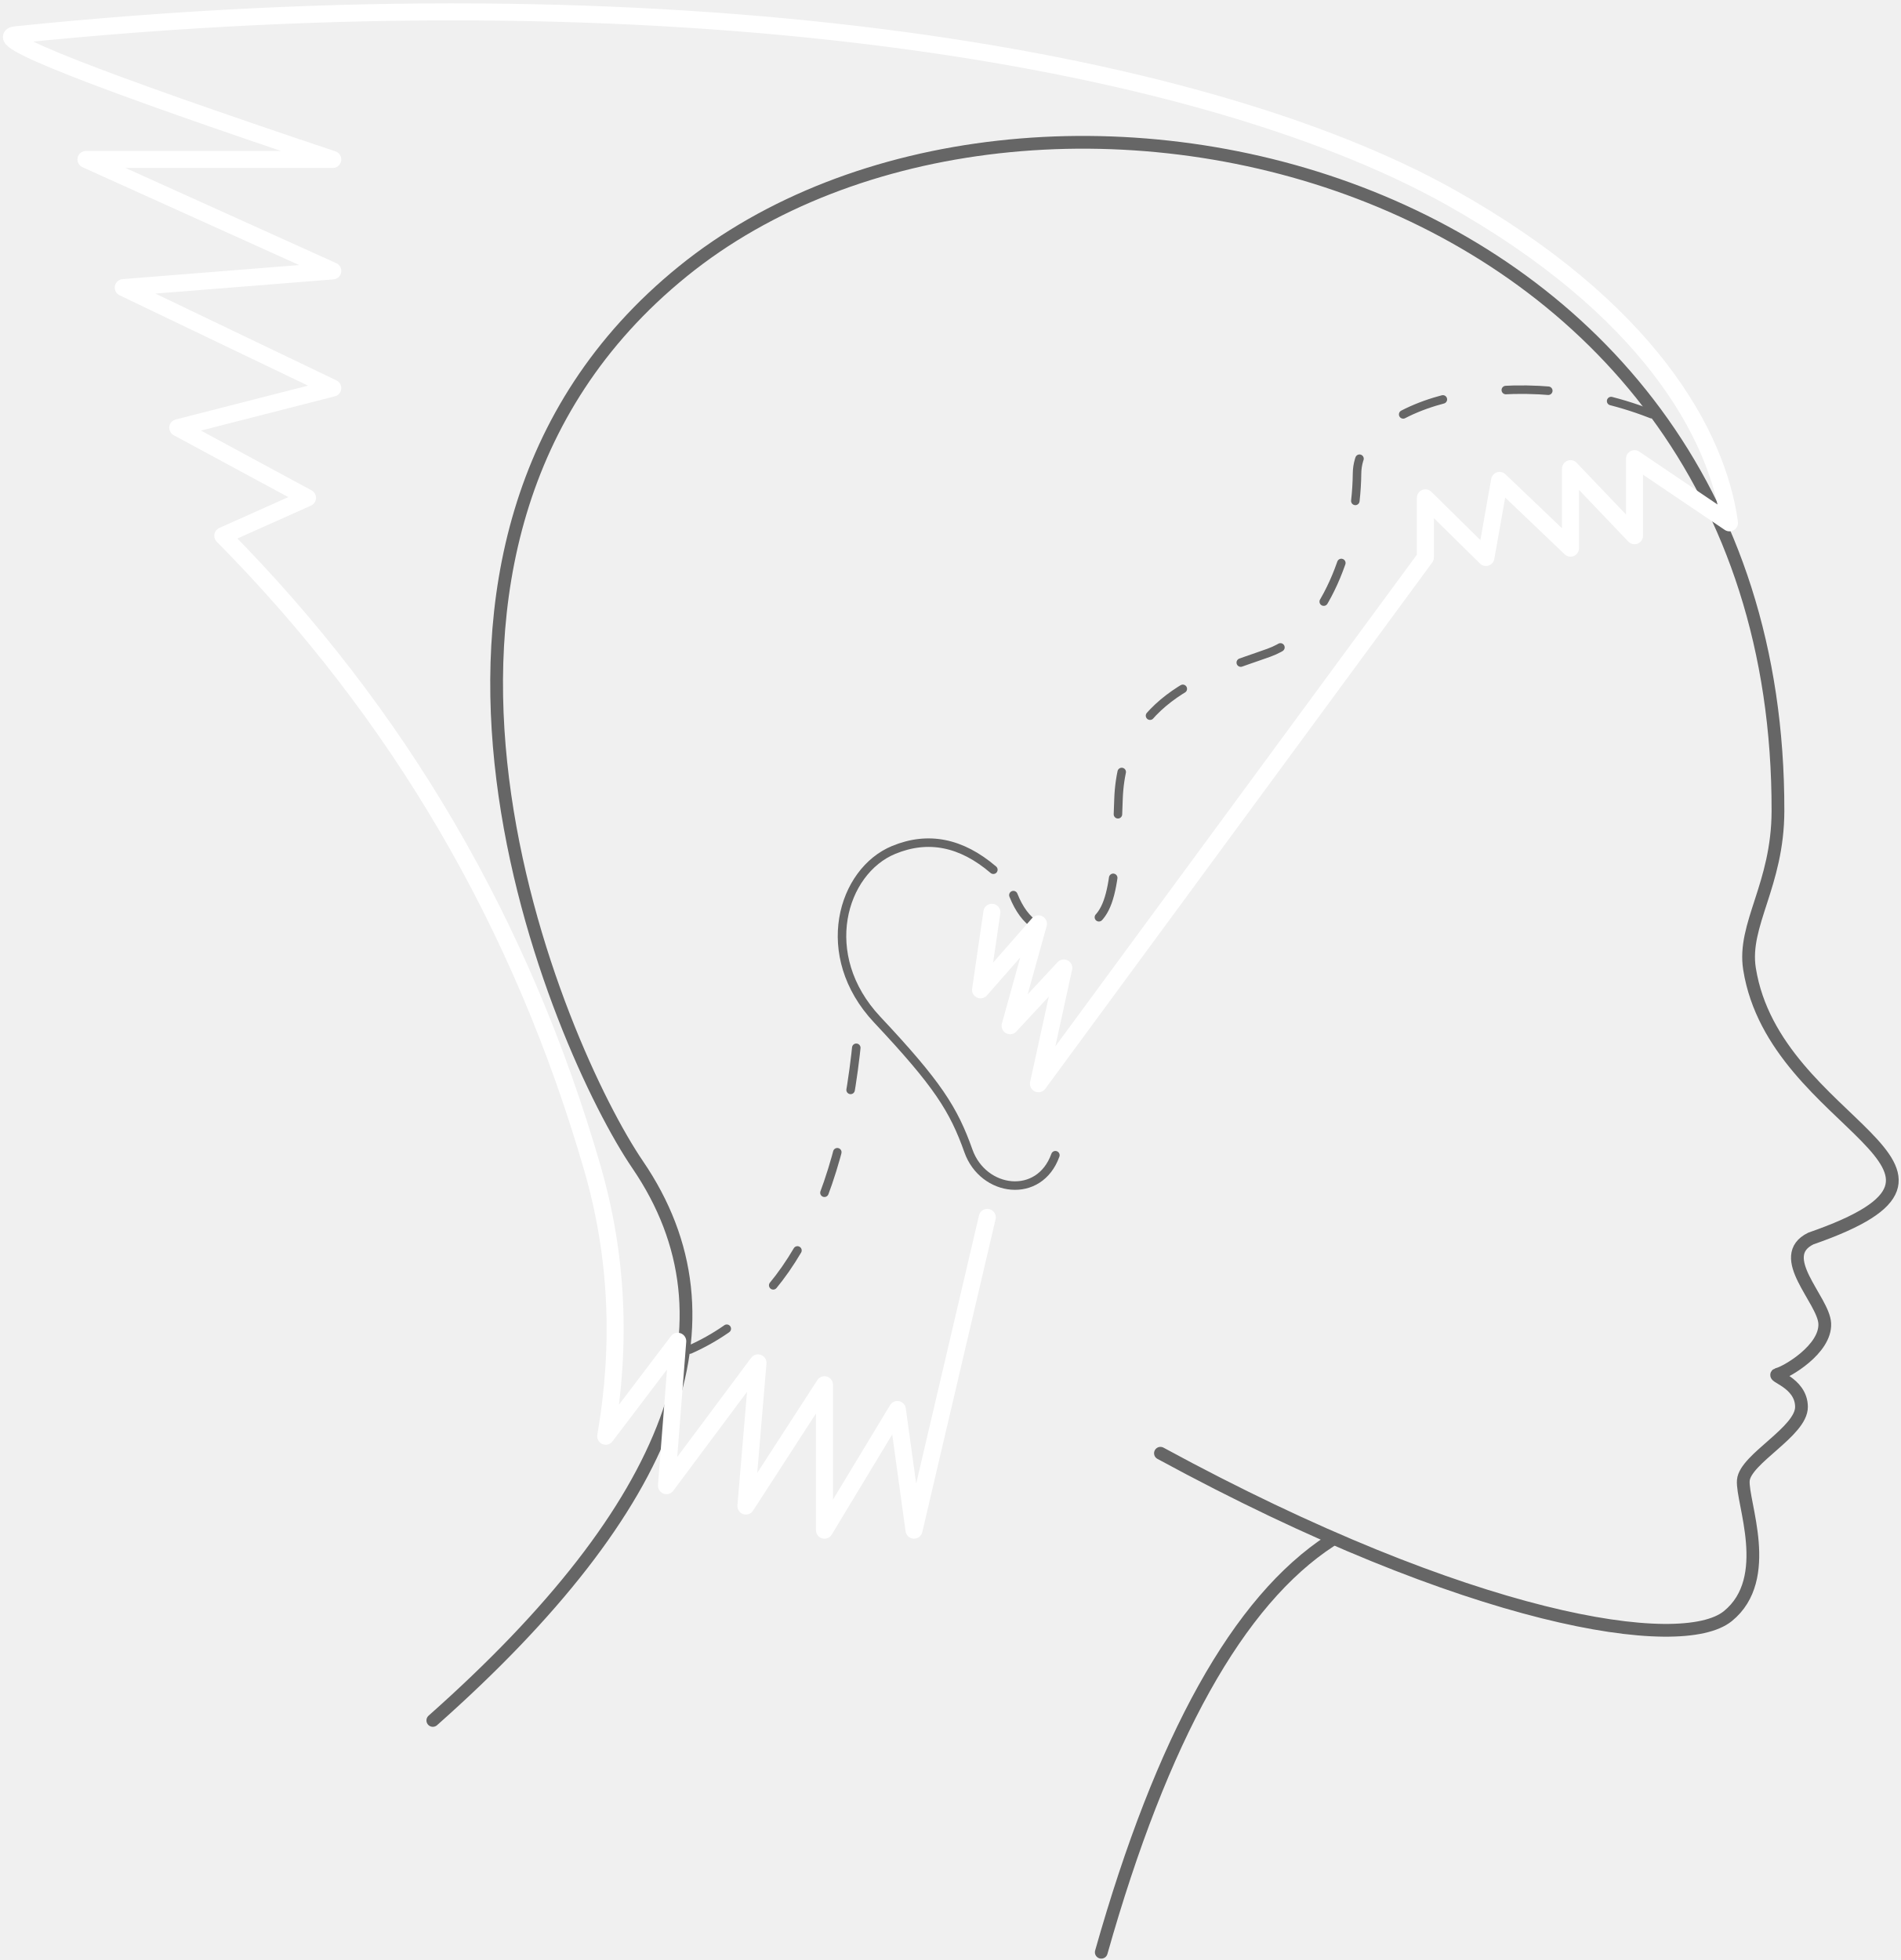
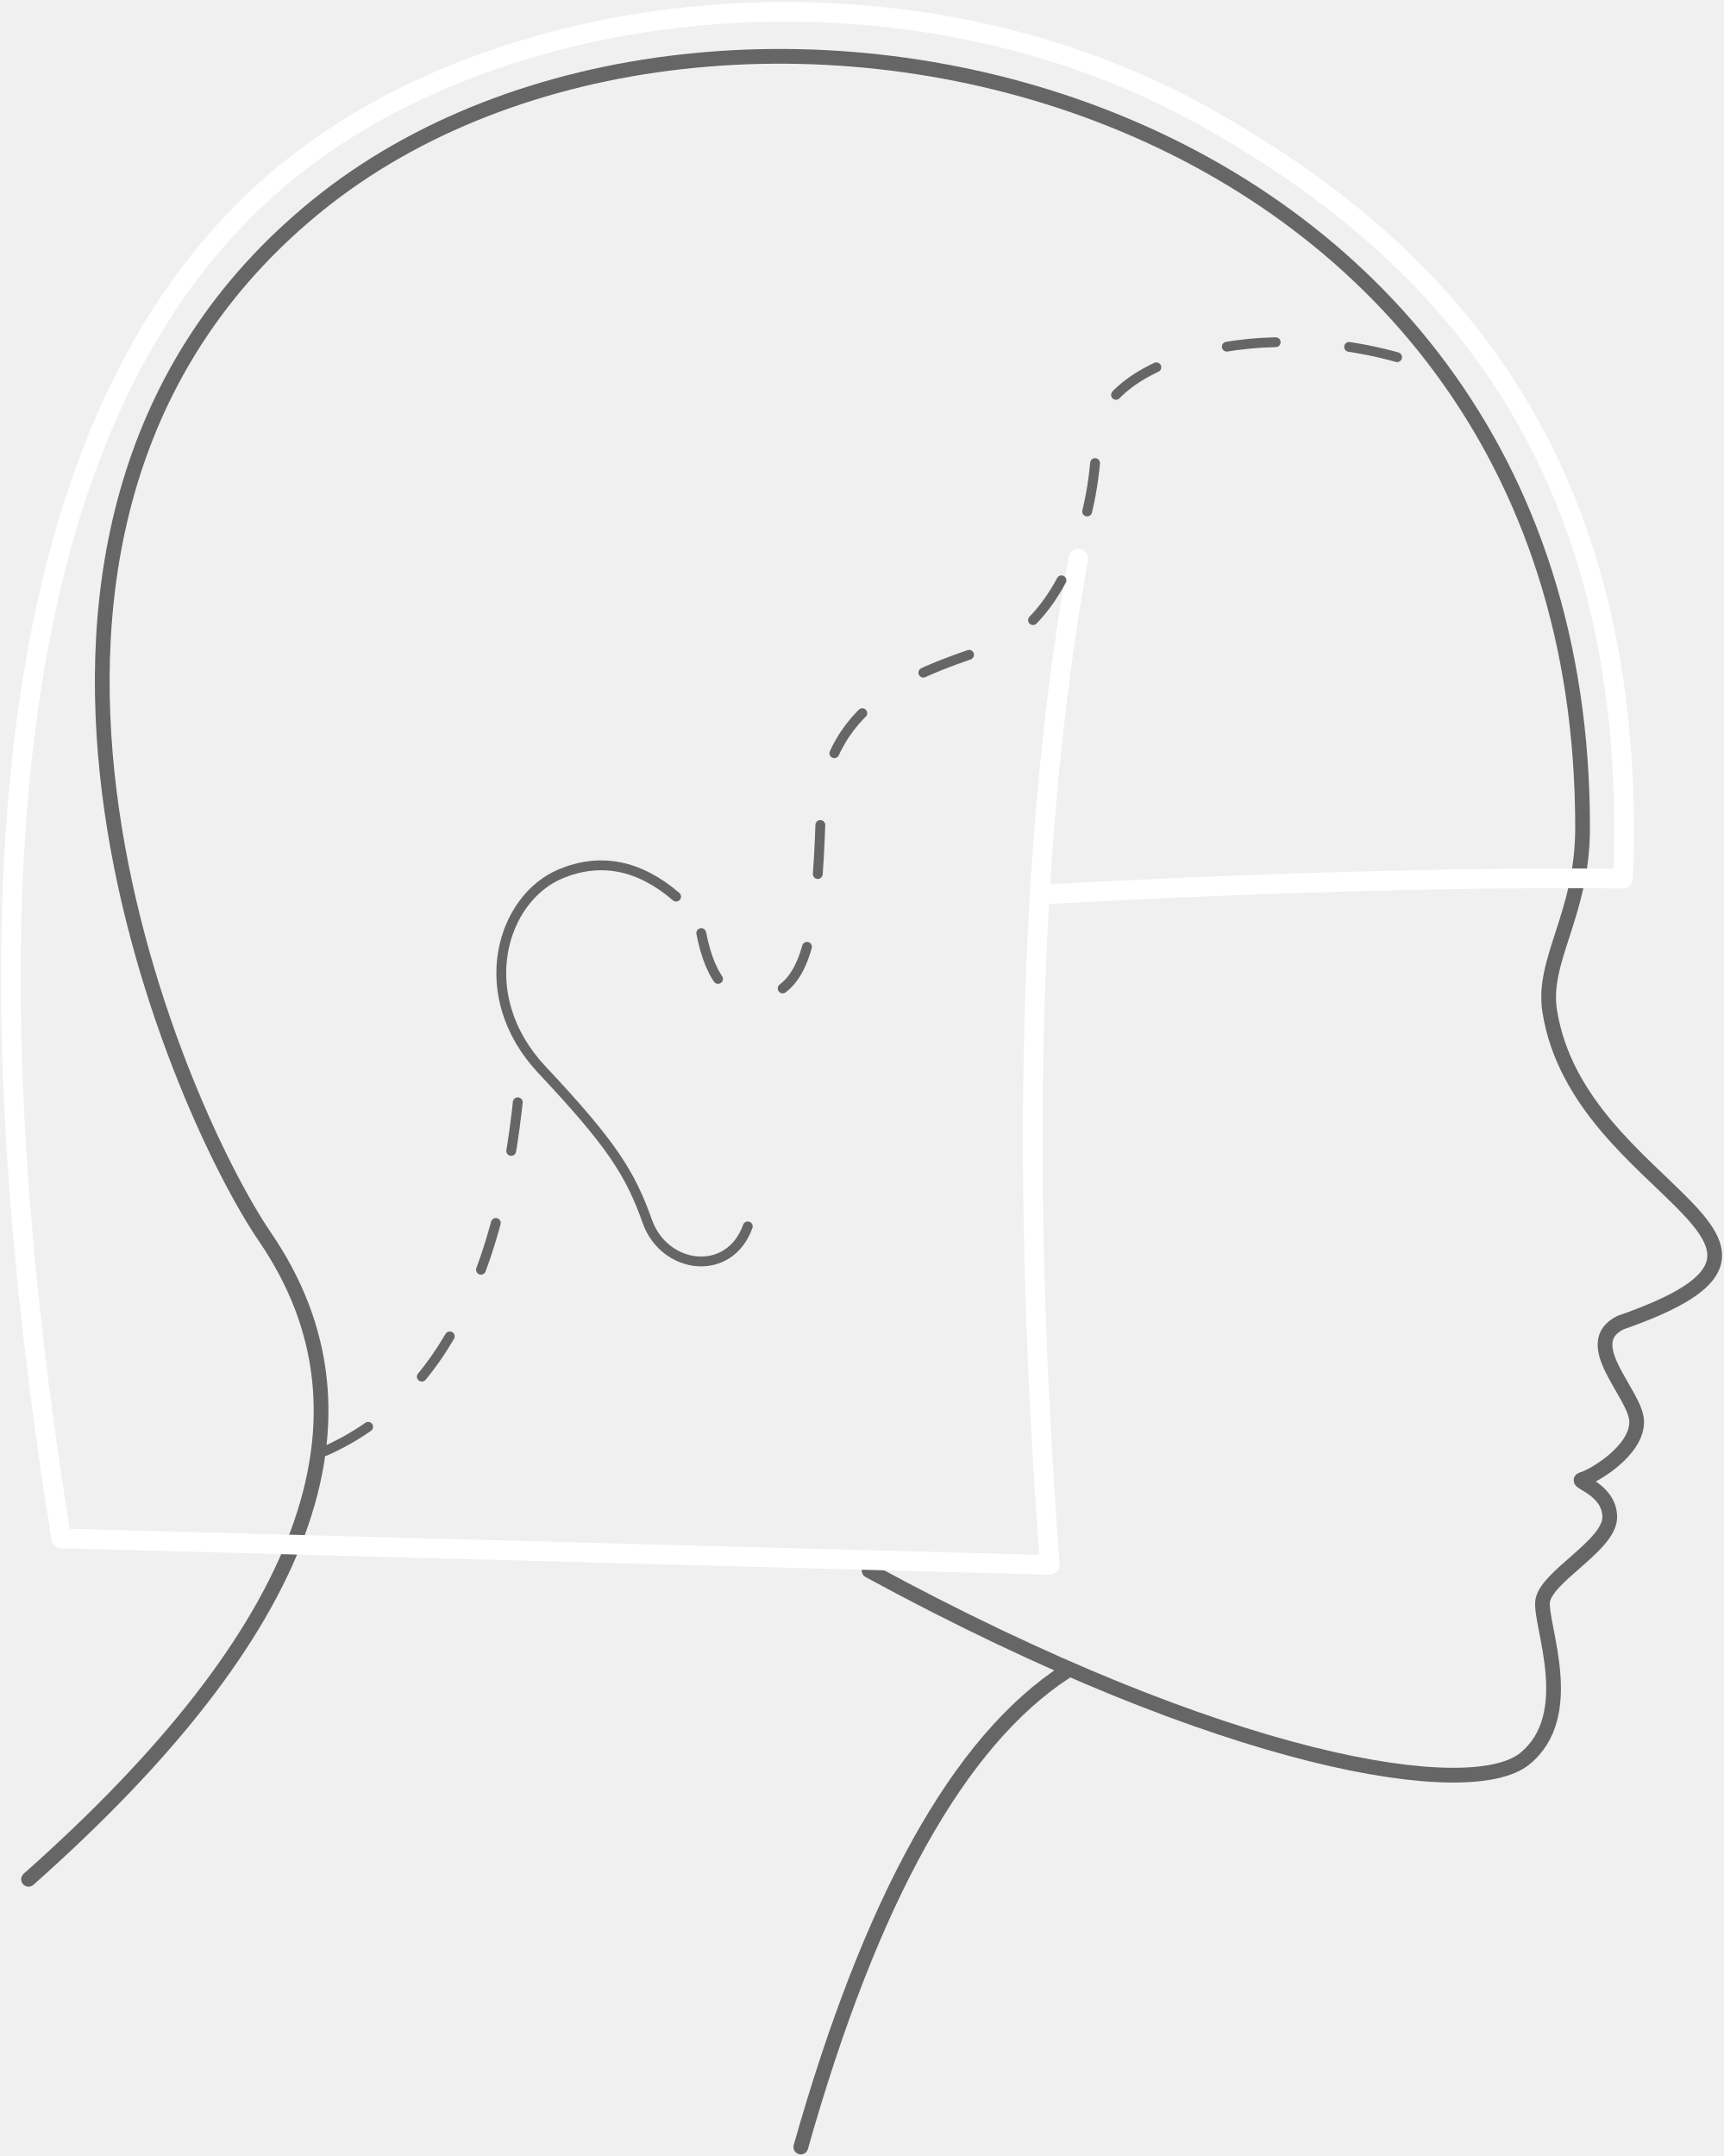
- <svg xmlns="http://www.w3.org/2000/svg" width="447px" height="461px" viewBox="0 0 447 461" version="1.1">
+ <svg xmlns="http://www.w3.org/2000/svg" width="351px" height="439px" viewBox="0 0 351 439" version="1.1">
  <g id="Page-1" stroke="none" stroke-width="1" fill="none" fill-rule="evenodd" stroke-linecap="round" stroke-linejoin="round">
-     <g id="GBW-Grey" transform="translate(-128, -481)">
+     <g id="GBW-Grey" transform="translate(-224, -503)">
      <g id="block-1">
-         <g id="Group-13" transform="translate(130, 298)">
-           <g id="head-lines" transform="translate(0, 185)">
-             <path d="M99.812,402.653 C156.867,352.069 172.932,308.501 148.005,271.95 C129.632,245.009 78.167,127.066 158.625,61.821 C239.083,-3.425 416.571,35.469 416.228,188.759 C416.189,206.215 407.873,215.458 409.538,225.895 C415.502,263.292 471.914,272.655 423.965,289.303 C415.372,293.503 426.962,303.72 427.234,309.285 C427.531,315.392 418.12,320.773 416.228,321.205 C414.336,321.636 421.728,323.066 421.762,328.894 C421.796,334.722 408.508,341.123 408.081,346.185 C407.654,351.247 415.355,369.279 404.435,378.123 C393.516,386.967 344.006,379.517 270.97,339.81" id="Path-3-Copy-2" stroke="#666666" stroke-width="3" />
-             <path d="M311.015,360.359 C289.314,374.435 271.326,406.707 257.052,457.176" id="Path-3" stroke="#666666" stroke-width="3" />
-             <path d="M160.262,315.425 C184.259,304.78 197.604,277.693 200.298,234.162" id="Path-5" stroke="#666666" stroke-width="2" stroke-dasharray="10,15" />
-             <path d="M236.379,208.537 C239.044,215.243 243.464,218.047 249.641,216.95 C258.907,215.303 260.302,210.719 261.098,186.075 C261.893,161.432 283.573,156.191 296.523,151.509 C309.474,146.826 317.051,126.415 317.214,109.359 C317.377,92.304 355.38,82.497 387.765,95.928" id="Path-4" stroke="#666666" stroke-width="2" stroke-dasharray="10,15" />
-             <path d="M231.666,202.564 C224.129,196.121 216.314,194.568 208.22,197.904 C196.08,202.907 190.122,222.675 204.345,237.825 C218.569,252.974 222.328,258.912 225.799,268.698 C229.269,278.484 242.484,280.231 246.256,269.711" id="Path-6" stroke="#666666" stroke-width="2" />
-             <path d="M230.235,284.336 L213.002,357.903 L209.087,329.517 L191.938,357.903 L191.938,323.697 L173.458,352.227 L176.303,318.556 L154.771,347.43 L157.426,313.471 L140.478,335.806 C144.253,314.06 143.214,293.058 137.362,272.802 C120.783,215.416 91.798,165.817 50.407,124.005 L70.338,115.091 L39.821,98.604 L76.278,89.276 L26.992,65.644 L76.278,61.72 L18.221,35.501 L76.278,35.501 C19.966,16.632 -4.884,6.859 1.729,6.18 C154.267,-9.477 279.117,10.718 339.242,44.441 C385.595,70.441 401.978,100.072 404.825,120.972 C397.187,115.817 389.74,110.787 382.483,105.881 L382.483,124.005 L367.429,108.233 L367.429,126.923 L350.745,110.996 L347.537,129.121 L333.289,115.091 L333.289,129.121 L242.27,252.9 L248.233,225.672 L235.605,239.259 L242.27,215.291 L228.652,230.806 L231.319,212.568" id="Path-3-Copy" stroke="#FFFFFF" stroke-width="4" />
+         <g id="Group-13" transform="translate(226, 298)">
+           <g id="head-layers" transform="translate(0, 207)">
+             <path d="M3.812,380.653 C60.867,330.069 76.932,286.501 52.005,249.95 C33.632,223.009 -17.833,105.066 62.625,39.821 C143.083,-25.425 320.571,13.469 320.228,166.759 C320.189,184.215 311.873,193.458 313.538,203.895 C319.502,241.292 375.914,250.655 327.965,267.303 C319.372,271.503 330.962,281.72 331.234,287.285 C331.531,293.392 322.12,298.773 320.228,299.205 C318.336,299.636 325.728,301.066 325.762,306.894 C325.796,312.722 312.508,319.123 312.081,324.185 C311.654,329.247 319.355,347.279 308.435,356.123 C297.516,364.967 248.006,357.517 174.97,317.81" id="Path-3-Copy-2" stroke="#666666" stroke-width="3" />
+             <path d="M215.015,338.359 C193.314,352.435 175.326,384.707 161.052,435.176" id="Path-3" stroke="#666666" stroke-width="3" />
+             <path d="M217.56,111.745 C207.591,167.011 205.654,235.311 211.748,316.644 C211.748,316.644 144.654,314.847 10.466,311.254 C-12.4,169.129 2.987,76.318 56.625,32.821 C102.057,-4.022 183.332,-11.88 243.457,21.844 C289.81,47.843 331.991,90.079 328.466,176.918 C328.466,176.918 284.771,176.05 211.146,180.08" id="Path-3-Copy" stroke="#FFFFFF" stroke-width="4" />
+             <path d="M64.262,293.425 C88.259,282.78 101.604,255.693 104.298,212.162" id="Path-5" stroke="#666666" stroke-width="2" stroke-dasharray="10,15" />
+             <path d="M140.782,187.994 C142.707,197.852 146.758,202.232 152.934,201.134 C162.2,199.488 164.302,188.719 165.098,164.075 C165.893,139.432 187.573,134.191 200.523,129.509 C213.474,124.826 221.051,104.415 221.214,87.359 C221.377,70.304 259.38,60.497 291.765,73.928" id="Path-4" stroke="#666666" stroke-width="2" stroke-dasharray="10,15" />
+             <path d="M135.666,180.564 C128.129,174.121 120.314,172.568 112.22,175.904 C100.08,180.907 94.122,200.675 108.345,215.825 C122.569,230.974 126.328,236.912 129.799,246.698 C133.269,256.484 146.484,258.231 150.256,247.711" id="Path-6" stroke="#666666" stroke-width="2" />
          </g>
        </g>
      </g>
    </g>
  </g>
</svg>
